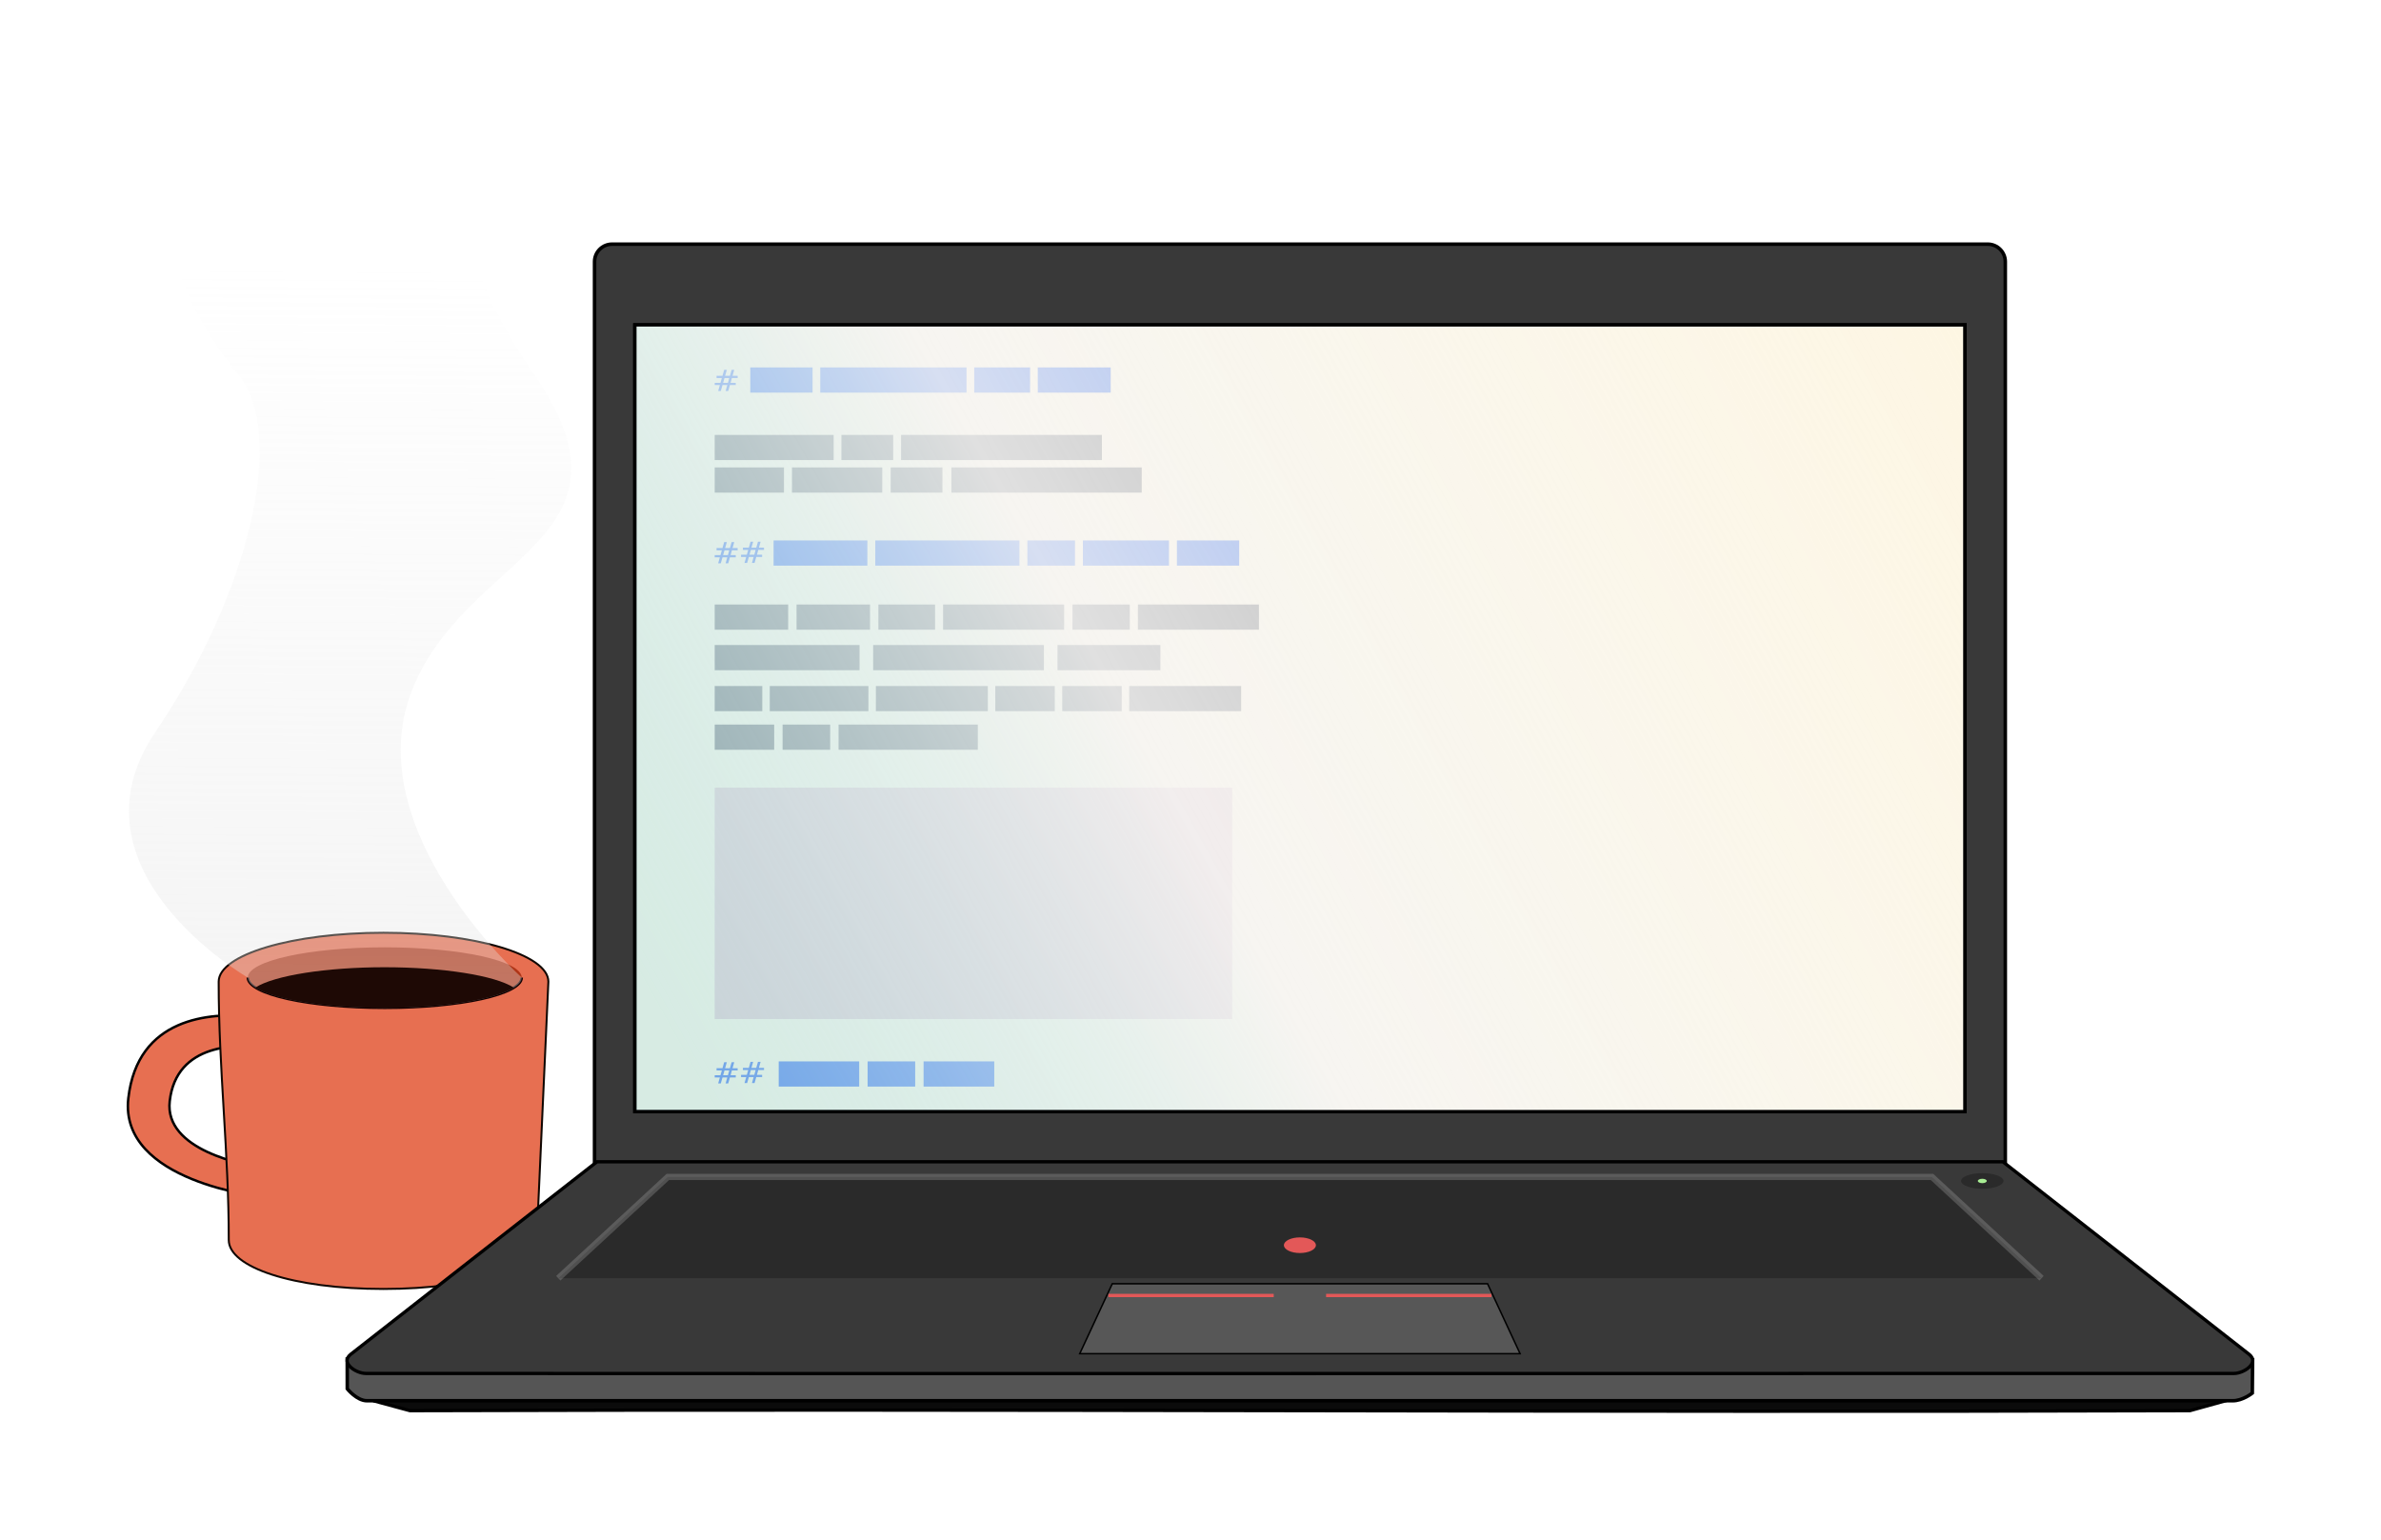
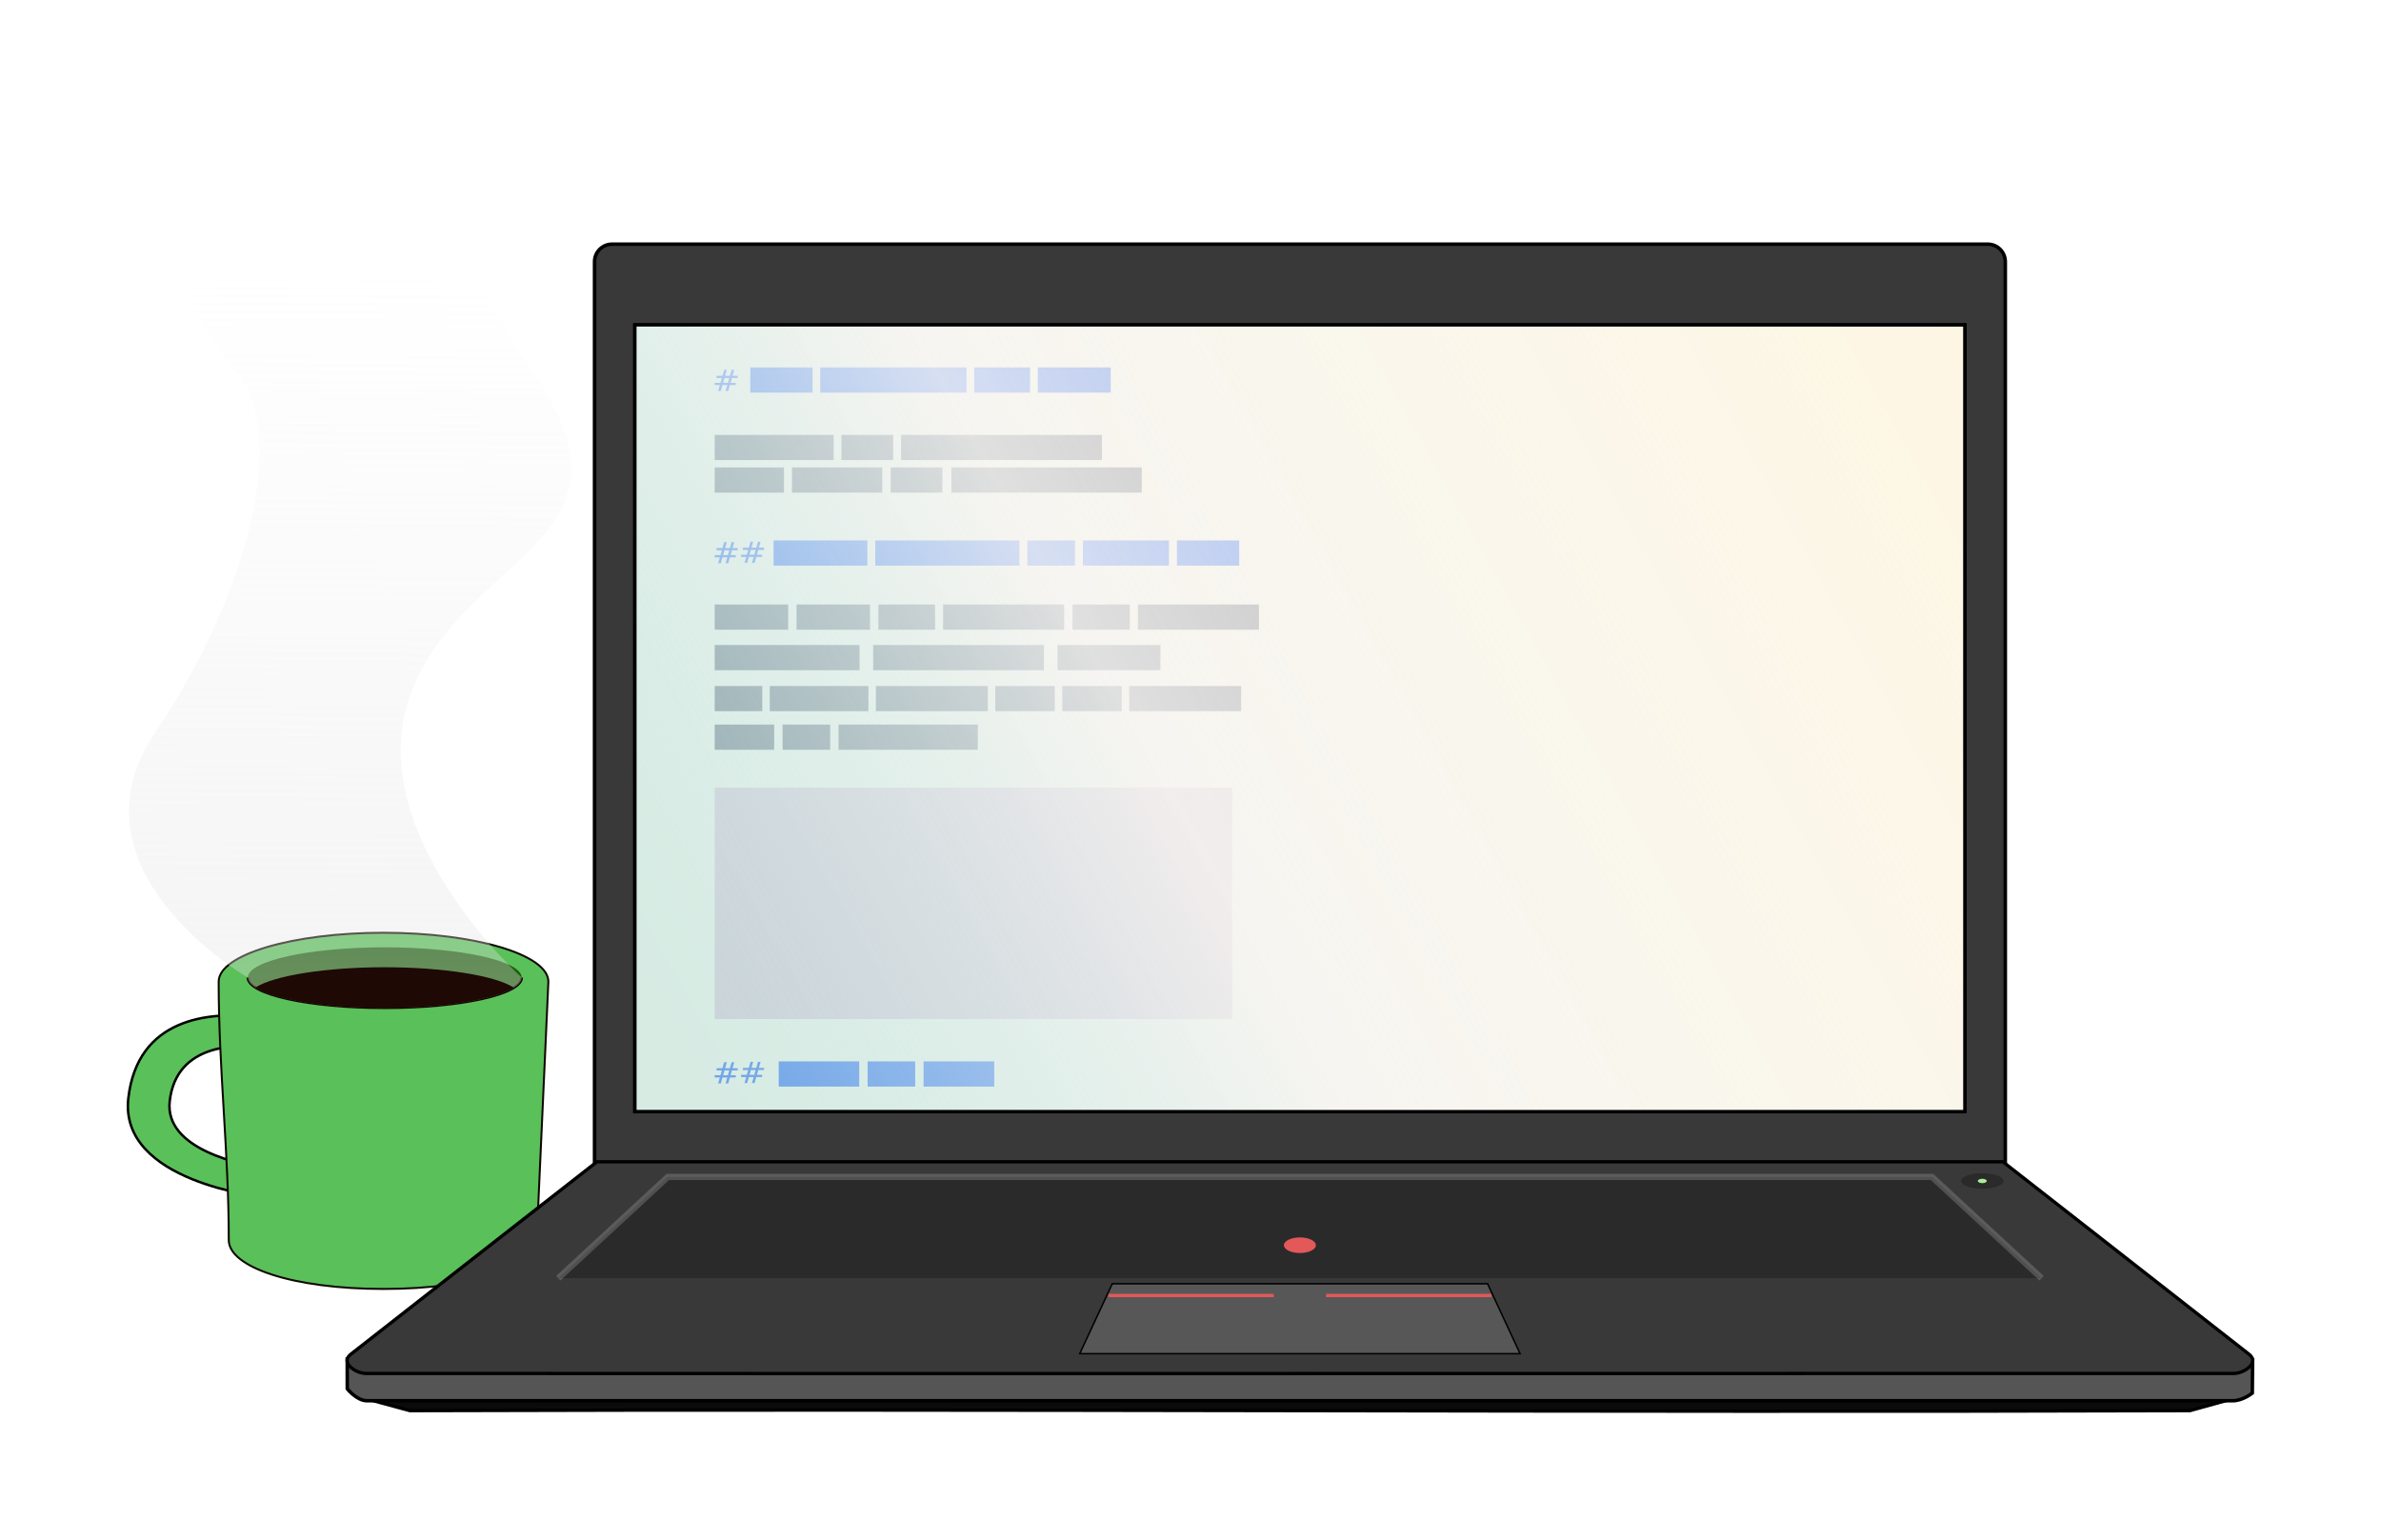
- <svg xmlns="http://www.w3.org/2000/svg" xmlns:xlink="http://www.w3.org/1999/xlink" width="721.905" height="466.787" viewBox="0 0 191.004 123.504">
-   <defs>
+ <svg xmlns="http://www.w3.org/2000/svg" xmlns:xlink="http://www.w3.org/1999/xlink" width="721.905" height="466.787" viewBox="0 0 191.004 123.504" version="1.1" id="svg1308">
+   <defs id="defs1240">
    <linearGradient id="a">
-       <stop offset="0" stop-color="#ade2ec" stop-opacity=".479" />
-       <stop offset=".297" stop-color="#f5f5f5" stop-opacity=".841" />
-       <stop offset="1" stop-color="#fff" stop-opacity="0" />
+       <stop offset="0" stop-color="#ade2ec" stop-opacity=".479" id="stop1226" />
+       <stop offset=".297" stop-color="#f5f5f5" stop-opacity=".841" id="stop1228" />
+       <stop offset="1" stop-color="#fff" stop-opacity="0" id="stop1230" />
    </linearGradient>
    <linearGradient xlink:href="#a" id="d" x1="45.353" y1="76.584" x2="175.732" y2="3.89" gradientUnits="userSpaceOnUse" />
    <linearGradient gradientTransform="translate(-24.816 -133.558)" xlink:href="#b" id="c" x1="43.682" y1="301.628" x2="44.677" y2="146.097" gradientUnits="userSpaceOnUse" />
    <linearGradient id="b">
-       <stop offset="0" stop-color="#e3e3e3" />
-       <stop offset="1" stop-color="#e3e3e3" stop-opacity="0" />
+       <stop offset="0" stop-color="#e3e3e3" id="stop1235" />
+       <stop offset="1" stop-color="#e3e3e3" stop-opacity="0" id="stop1237" />
    </linearGradient>
  </defs>
-   <path d="M20.203 81.537c-3.375-.33-9.169.076-9.908 6.565-.765 6.72 10.724 7.91 10.724 7.91l.27-2.288c-1.73-.253-8.121-1.455-7.674-5.386.533-4.678 5.436-4.624 7.855-4.304.372.05.677.103.906.149l.245-2.235s-.704-.192-1.778-.336a19.736 19.736 0 00-.64-.075z" fill="#e76f51" stroke="#000" stroke-width=".198" />
-   <path d="M30.766 74.827c-7.303 0-13.224 1.756-13.224 3.923v.009c-.005 6.906.818 13.814.809 20.72 0 2.166 5.112 3.923 12.415 3.923 7.304 0 12.187-1.759 12.285-3.923l.94-20.729c0-2.167-5.921-3.923-13.225-3.923z" fill="#e76f51" stroke="#100701" stroke-width=".158" stroke-opacity=".995" />
-   <path d="M41.853 78.423a10.987 2.426 0 01-10.987 2.426 10.987 2.426 0 01-10.986-2.426 10.987 2.426 0 0110.986-2.427 10.987 2.426 0 0110.987 2.427z" fill="#af3618" />
-   <path d="M41.853 78.423c0 1.34-4.919 2.426-10.987 2.426-6.067 0-10.986-1.087-10.986-2.426" fill="none" stroke="#120000" stroke-width=".2" />
-   <path d="M22.923 46.518c4.234-11.113 19.05-12.12 9.922-25.4-10.081-14.667-3.953-19.77-3.953-19.77L6.374 1.143C.685 7.756 5.05 16.222 9.019 20.985c3.97 4.763.926 17.595-6.614 28.708-7.54 11.112 7.408 19.711 7.408 19.711 0 1.34 4.92 2.426 10.987 2.426 6.068 0 10.987-1.086 10.987-2.426 0 0-13.097-11.774-8.864-22.886z" fill="url(#c)" transform="translate(10.066 9.018)" />
-   <path d="M30.846 77.593a10.987 2.426 0 00-10.368 1.632 10.987 2.426 0 0010.368 1.633 10.987 2.426 0 0010.37-1.632 10.987 2.426 0 00-10.37-1.633z" fill="#1e0905" />
-   <g transform="translate(17.802 -131.265)" stroke="#000">
-     <rect width="113.171" height="80.029" x="29.892" y="150.852" ry="1.407" fill="#393939" stroke-width=".283" />
-     <path d="M12.148 243.635l2.94.796c47.611-.159 95.172.158 142.782 0l2.935-.816" fill="#0b0b0b" stroke-width=".265" />
-     <path d="M10.052 240.291l152.85.06-.023 2.667s-.752.618-1.576.618H11.64c-.824 0-1.584-.96-1.584-.96z" fill="#555" stroke-width=".28" />
-     <path d="M30.083 224.467S15.549 235.82 10.318 239.92c-.835.687.443 1.524 1.223 1.524 54.006.033 104.112-.006 149.873 0 .779 0 2.057-.837 1.222-1.524-5.23-4.1-19.764-15.453-19.764-15.453z" fill="#393939" stroke-width=".265" />
+   <path d="M20.203 81.537c-3.375-.33-9.169.076-9.908 6.565-.765 6.72 10.724 7.91 10.724 7.91l.27-2.288c-1.73-.253-8.121-1.455-7.674-5.386.533-4.678 5.436-4.624 7.855-4.304.372.05.677.103.906.149l.245-2.235s-.704-.192-1.778-.336a19.736 19.736 0 00-.64-.075z" fill="#e76f51" stroke="#000" stroke-width=".198" id="path1242" style="fill:#5ac059;fill-opacity:1" />
+   <path d="M30.766 74.827c-7.303 0-13.224 1.756-13.224 3.923v.009c-.005 6.906.818 13.814.809 20.72 0 2.166 5.112 3.923 12.415 3.923 7.304 0 12.187-1.759 12.285-3.923l.94-20.729c0-2.167-5.921-3.923-13.225-3.923z" fill="#e76f51" stroke="#100701" stroke-width=".158" stroke-opacity=".995" id="path1244" style="fill:#5ac059;fill-opacity:1" />
+   <path d="M41.853 78.423a10.987 2.426 0 01-10.987 2.426 10.987 2.426 0 01-10.986-2.426 10.987 2.426 0 0110.986-2.427 10.987 2.426 0 0110.987 2.427z" fill="#af3618" id="path1246" style="fill:#1d5e0d;fill-opacity:1" />
+   <path d="M41.853 78.423c0 1.34-4.919 2.426-10.987 2.426-6.067 0-10.986-1.087-10.986-2.426" fill="none" stroke="#120000" stroke-width=".2" id="path1248" />
+   <path d="m 22.923,46.518 c 4.234,-11.113 19.05,-12.12 9.922,-25.4 C 22.764,6.451 28.892,1.348 28.892,1.348 L 6.374,1.143 C 0.685,7.756 5.05,16.222 9.019,20.985 c 3.97,4.763 0.926,17.595 -6.614,28.708 -7.54,11.112 7.408,19.711 7.408,19.711 0,1.34 4.92,2.426 10.987,2.426 6.068,0 10.987,-1.086 10.987,-2.426 0,0 -13.097,-11.774 -8.864,-22.886 z" fill="url(#c)" transform="translate(10.066,9.018)" id="path1250" />
+   <path d="M30.846 77.593a10.987 2.426 0 00-10.368 1.632 10.987 2.426 0 0010.368 1.633 10.987 2.426 0 0010.37-1.632 10.987 2.426 0 00-10.37-1.633z" fill="#1e0905" id="path1252" />
+   <g transform="translate(17.802 -131.265)" stroke="#000" id="g1262">
+     <rect width="113.171" height="80.029" x="29.892" y="150.852" ry="1.407" fill="#393939" stroke-width=".283" id="rect1254" />
+     <path d="M12.148 243.635l2.94.796c47.611-.159 95.172.158 142.782 0l2.935-.816" fill="#0b0b0b" stroke-width=".265" id="path1256" />
+     <path d="M10.052 240.291l152.85.06-.023 2.667s-.752.618-1.576.618H11.64c-.824 0-1.584-.96-1.584-.96z" fill="#555" stroke-width=".28" id="path1258" />
+     <path d="M30.083 224.467S15.549 235.82 10.318 239.92c-.835.687.443 1.524 1.223 1.524 54.006.033 104.112-.006 149.873 0 .779 0 2.057-.837 1.222-1.524-5.23-4.1-19.764-15.453-19.764-15.453z" fill="#393939" stroke-width=".265" id="path1260" />
  </g>
-   <g transform="translate(10.066 9.018)">
-     <path d="M43.507 85.398l-8.788 8.126h118.986l-8.787-8.126H88.127z" fill="#2a2a2a" />
-     <path d="M153.706 93.524l-8.788-8.126H43.507l-8.788 8.126" fill="none" stroke="#cbcbcb" stroke-width=".5" stroke-opacity=".239" />
-     <ellipse cx="94.212" cy="90.875" rx="1.284" ry=".627" fill="#e35858" />
-     <ellipse cx="148.953" cy="85.721" rx="1.702" ry=".627" fill="#2a2a2a" />
-     <ellipse cx="148.953" cy="85.721" rx=".357" ry=".176" fill="#a8ed94" />
+   <g transform="translate(10.066 9.018)" id="g1274">
+     <path d="M43.507 85.398l-8.788 8.126h118.986l-8.787-8.126H88.127z" fill="#2a2a2a" id="path1264" />
+     <path d="M153.706 93.524l-8.788-8.126H43.507l-8.788 8.126" fill="none" stroke="#cbcbcb" stroke-width=".5" stroke-opacity=".239" id="path1266" />
+     <ellipse cx="94.212" cy="90.875" rx="1.284" ry=".627" fill="#e35858" id="ellipse1268" />
+     <ellipse cx="148.953" cy="85.721" rx="1.702" ry=".627" fill="#2a2a2a" id="ellipse1270" />
+     <ellipse cx="148.953" cy="85.721" rx=".357" ry=".176" fill="#a8ed94" id="ellipse1272" />
  </g>
-   <path d="M89.226 102.985l-2.61 5.61h35.326l-2.61-5.61h-16.859z" fill="#575757" stroke="#000" stroke-width=".12" />
-   <path d="M88.916 103.927h13.263m4.199 0h13.264" fill="#e35858" stroke="#e35858" stroke-width=".265" />
-   <path fill="#fdf4db" stroke="#000" stroke-width=".267" d="M50.925 26.06h106.706v63.12H50.925z" />
-   <path d="M67.498 34.888h4.154v2.021h-4.154zm-10.165 0h9.544v2.021h-9.544zm14.951 0h16.112v2.021H72.284zm-14.951 2.61h5.558v2.021h-5.558zm14.117 0h4.153v2.021H71.45zm-7.917 0h7.242v2.021h-7.242zm12.788 0h15.27v2.021h-15.27zM57.333 48.496h5.895v2.021h-5.895zm6.567 0h5.894v2.021H63.9zm6.565 0h4.547v2.021h-4.547zm5.189 0h9.712v2.021h-9.712zm10.383.001h4.595v2.02h-4.595zm5.245 0h9.712v2.02h-9.712zm-6.448 3.247h8.253v2.021h-8.253zm-14.789 0h13.698v2.021H70.045zm-12.712 0h11.621v2.021h-11.62zm0 3.288h3.818v2.02h-3.818zm4.417 0h7.915v2.02H61.75zm8.513 0h8.982v2.02h-8.982zm9.58 0h4.772v2.02h-4.772zm5.37 0h4.772v2.02h-4.772zm5.37 0h8.982v2.02h-8.982zm-33.249 3.094h4.772v2.02h-4.772zm5.445 0h3.818v2.02h-3.818zm4.491 0h11.172v2.02H67.27z" fill="#6e6e6e" />
-   <g fill="#356ae3">
-     <path d="M60.188 29.475h4.997v2.021h-4.997zm5.614 0h11.733v2.021H65.802zm12.35 0h4.481v2.021h-4.48zm5.099 0h5.851v2.021h-5.85z" />
-     <path d="M58.502 30.326h-.383l-.11.386h.385zm-.197-.658l-.137.48h.384l.138-.48h.21l-.135.48h.41v.178h-.462l-.107.386h.418v.177h-.47l-.136.478h-.21l.135-.478h-.385l-.136.478h-.211l.136-.478h-.414v-.177h.463l.11-.386h-.423v-.178h.475l.134-.48z" aria-label="#" font-weight="400" font-size="10.583" font-family="sans-serif" letter-spacing="0" word-spacing="0" />
+   <path d="M89.226 102.985l-2.61 5.61h35.326l-2.61-5.61h-16.859z" fill="#575757" stroke="#000" stroke-width=".12" id="path1276" />
+   <path d="M88.916 103.927h13.263m4.199 0h13.264" fill="#e35858" stroke="#e35858" stroke-width=".265" id="path1278" />
+   <path fill="#fdf4db" stroke="#000" stroke-width=".267" d="M50.925 26.06h106.706v63.12H50.925z" id="path1280" />
+   <path d="M67.498 34.888h4.154v2.021h-4.154zm-10.165 0h9.544v2.021h-9.544zm14.951 0h16.112v2.021H72.284zm-14.951 2.61h5.558v2.021h-5.558zm14.117 0h4.153v2.021H71.45zm-7.917 0h7.242v2.021h-7.242zm12.788 0h15.27v2.021h-15.27zM57.333 48.496h5.895v2.021h-5.895zm6.567 0h5.894v2.021H63.9zm6.565 0h4.547v2.021h-4.547zm5.189 0h9.712v2.021h-9.712zm10.383.001h4.595v2.02h-4.595zm5.245 0h9.712v2.02h-9.712zm-6.448 3.247h8.253v2.021h-8.253zm-14.789 0h13.698v2.021H70.045zm-12.712 0h11.621v2.021h-11.62zm0 3.288h3.818v2.02h-3.818zm4.417 0h7.915v2.02H61.75zm8.513 0h8.982v2.02h-8.982zm9.58 0h4.772v2.02h-4.772zm5.37 0h4.772v2.02h-4.772zm5.37 0h8.982v2.02h-8.982zm-33.249 3.094h4.772v2.02h-4.772zm5.445 0h3.818v2.02h-3.818zm4.491 0h11.172v2.02H67.27z" fill="#6e6e6e" id="path1282" />
+   <g fill="#356ae3" id="g1288">
+     <path d="M60.188 29.475h4.997v2.021h-4.997zm5.614 0h11.733v2.021H65.802zm12.35 0h4.481v2.021h-4.48zm5.099 0h5.851v2.021h-5.85z" id="path1284" />
+     <path d="M58.502 30.326h-.383l-.11.386h.385zm-.197-.658l-.137.48h.384l.138-.48h.21l-.135.48h.41v.178h-.462l-.107.386h.418v.177h-.47l-.136.478h-.21l.135-.478h-.385l-.136.478h-.211l.136-.478h-.414v-.177h.463l.11-.386h-.423v-.178h.475l.134-.48z" aria-label="#" font-weight="400" font-size="10.583" font-family="sans-serif" letter-spacing="0" word-spacing="0" id="path1286" />
  </g>
-   <g fill="#356ae3">
-     <path d="M62.057 43.355h7.523v2.021h-7.523zm8.159 0H81.78v2.021H70.216zm12.201 0h3.818v2.021h-3.818zm4.453 0h6.905v2.021H86.87zm7.542 0h4.997v2.021h-4.997z" />
-     <path d="M58.502 44.146h-.383l-.11.385h.385zm-.197-.658l-.137.48h.384l.138-.48h.21l-.135.48h.41v.178h-.462l-.107.385h.418v.177h-.47l-.136.479h-.21l.135-.479h-.385l-.136.479h-.211l.136-.479h-.414v-.177h.463l.11-.385h-.423v-.178h.475l.134-.48zm2.311.627h-.382l-.11.386h.384zm-.197-.657l-.137.48h.384l.138-.48h.21l-.135.48h.41v.177h-.461l-.108.386h.418v.177h-.47l-.136.478h-.21l.135-.478h-.385l-.135.478h-.212l.137-.478h-.414v-.177h.462l.11-.386h-.422v-.178h.474l.134-.48z" aria-label="#" font-weight="400" font-size="10.583" font-family="sans-serif" letter-spacing="0" word-spacing="0" />
+   <g fill="#356ae3" id="g1294">
+     <path d="M62.057 43.355h7.523v2.021h-7.523zm8.159 0H81.78v2.021H70.216zm12.201 0h3.818v2.021h-3.818zm4.453 0h6.905v2.021H86.87zm7.542 0h4.997v2.021h-4.997z" id="path1290" />
+     <path d="M58.502 44.146h-.383l-.11.385h.385zm-.197-.658l-.137.48h.384l.138-.48h.21l-.135.48h.41v.178h-.462l-.107.385h.418v.177h-.47l-.136.479h-.21l.135-.479h-.385l-.136.479h-.211l.136-.479h-.414v-.177h.463l.11-.385h-.423v-.178h.475l.134-.48zm2.311.627h-.382l-.11.386h.384zm-.197-.657l-.137.48h.384l.138-.48h.21l-.135.48h.41v.177h-.461l-.108.386h.418v.177h-.47l-.136.478h-.21l.135-.478h-.385l-.135.478h-.212l.137-.478h-.414v-.177h.462l.11-.386h-.422v-.178h.474l.134-.48z" aria-label="#" font-weight="400" font-size="10.583" font-family="sans-serif" letter-spacing="0" word-spacing="0" id="path1292" />
  </g>
-   <path fill="#e1c4c4" d="M57.333 63.186H98.85V81.75H57.333z" />
-   <g fill="#356ae3">
-     <path d="M62.469 85.147h6.456v2.02h-6.456zm7.13 0h3.818v2.02h-3.818zm4.491 0h5.67v2.02h-5.67z" />
-     <path d="M58.502 85.872h-.383l-.11.386h.385zm-.197-.657l-.137.48h.384l.138-.48h.21l-.135.48h.41v.177h-.462l-.107.386h.418v.177h-.47l-.136.478h-.21l.135-.478h-.385l-.136.478h-.211l.136-.478h-.414v-.177h.463l.11-.386h-.423v-.178h.475l.134-.48z" style="line-height:1.25" font-weight="400" font-size="10.583" font-family="sans-serif" letter-spacing="0" word-spacing="0" />
-     <path d="M60.616 85.842h-.382l-.11.386h.384zm-.197-.657l-.137.48h.384l.138-.48h.21l-.135.48h.41v.177h-.461l-.108.386h.418v.177h-.47l-.136.478h-.21l.135-.478h-.385l-.135.478h-.212l.137-.478h-.414v-.177h.462l.11-.386h-.422v-.178h.474l.134-.48z" aria-label="#" font-weight="400" font-size="10.583" font-family="sans-serif" letter-spacing="0" word-spacing="0" />
+   <path fill="#e1c4c4" d="M57.333 63.186H98.85V81.75H57.333z" id="path1296" />
+   <g fill="#356ae3" id="g1304">
+     <path d="M62.469 85.147h6.456v2.02h-6.456zm7.13 0h3.818v2.02h-3.818zm4.491 0h5.67v2.02h-5.67z" id="path1298" />
+     <path d="M58.502 85.872h-.383l-.11.386h.385zm-.197-.657l-.137.48h.384l.138-.48h.21l-.135.48h.41v.177h-.462l-.107.386h.418v.177h-.47l-.136.478h-.21l.135-.478h-.385l-.136.478h-.211l.136-.478h-.414v-.177h.463l.11-.386h-.423v-.178h.475l.134-.48z" style="line-height:1.25" font-weight="400" font-size="10.583" font-family="sans-serif" letter-spacing="0" word-spacing="0" id="path1300" />
+     <path d="M60.616 85.842h-.382l-.11.386h.384zm-.197-.657l-.137.48h.384l.138-.48h.21l-.135.48h.41v.177h-.461l-.108.386h.418v.177h-.47l-.136.478h-.21l.135-.478h-.385l-.135.478h-.212l.137-.478h-.414v-.177h.462l.11-.386h-.422v-.178h.474l.134-.48z" aria-label="#" font-weight="400" font-size="10.583" font-family="sans-serif" letter-spacing="0" word-spacing="0" id="path1302" />
  </g>
-   <path fill="url(#d)" stroke="#000" stroke-width=".267" d="M40.859 17.041h106.706v63.122H40.859z" transform="translate(10.066 9.018)" />
+   <path fill="url(#d)" stroke="#000" stroke-width=".267" d="M40.859 17.041h106.706v63.122H40.859z" transform="translate(10.066 9.018)" id="path1306" />
</svg>
